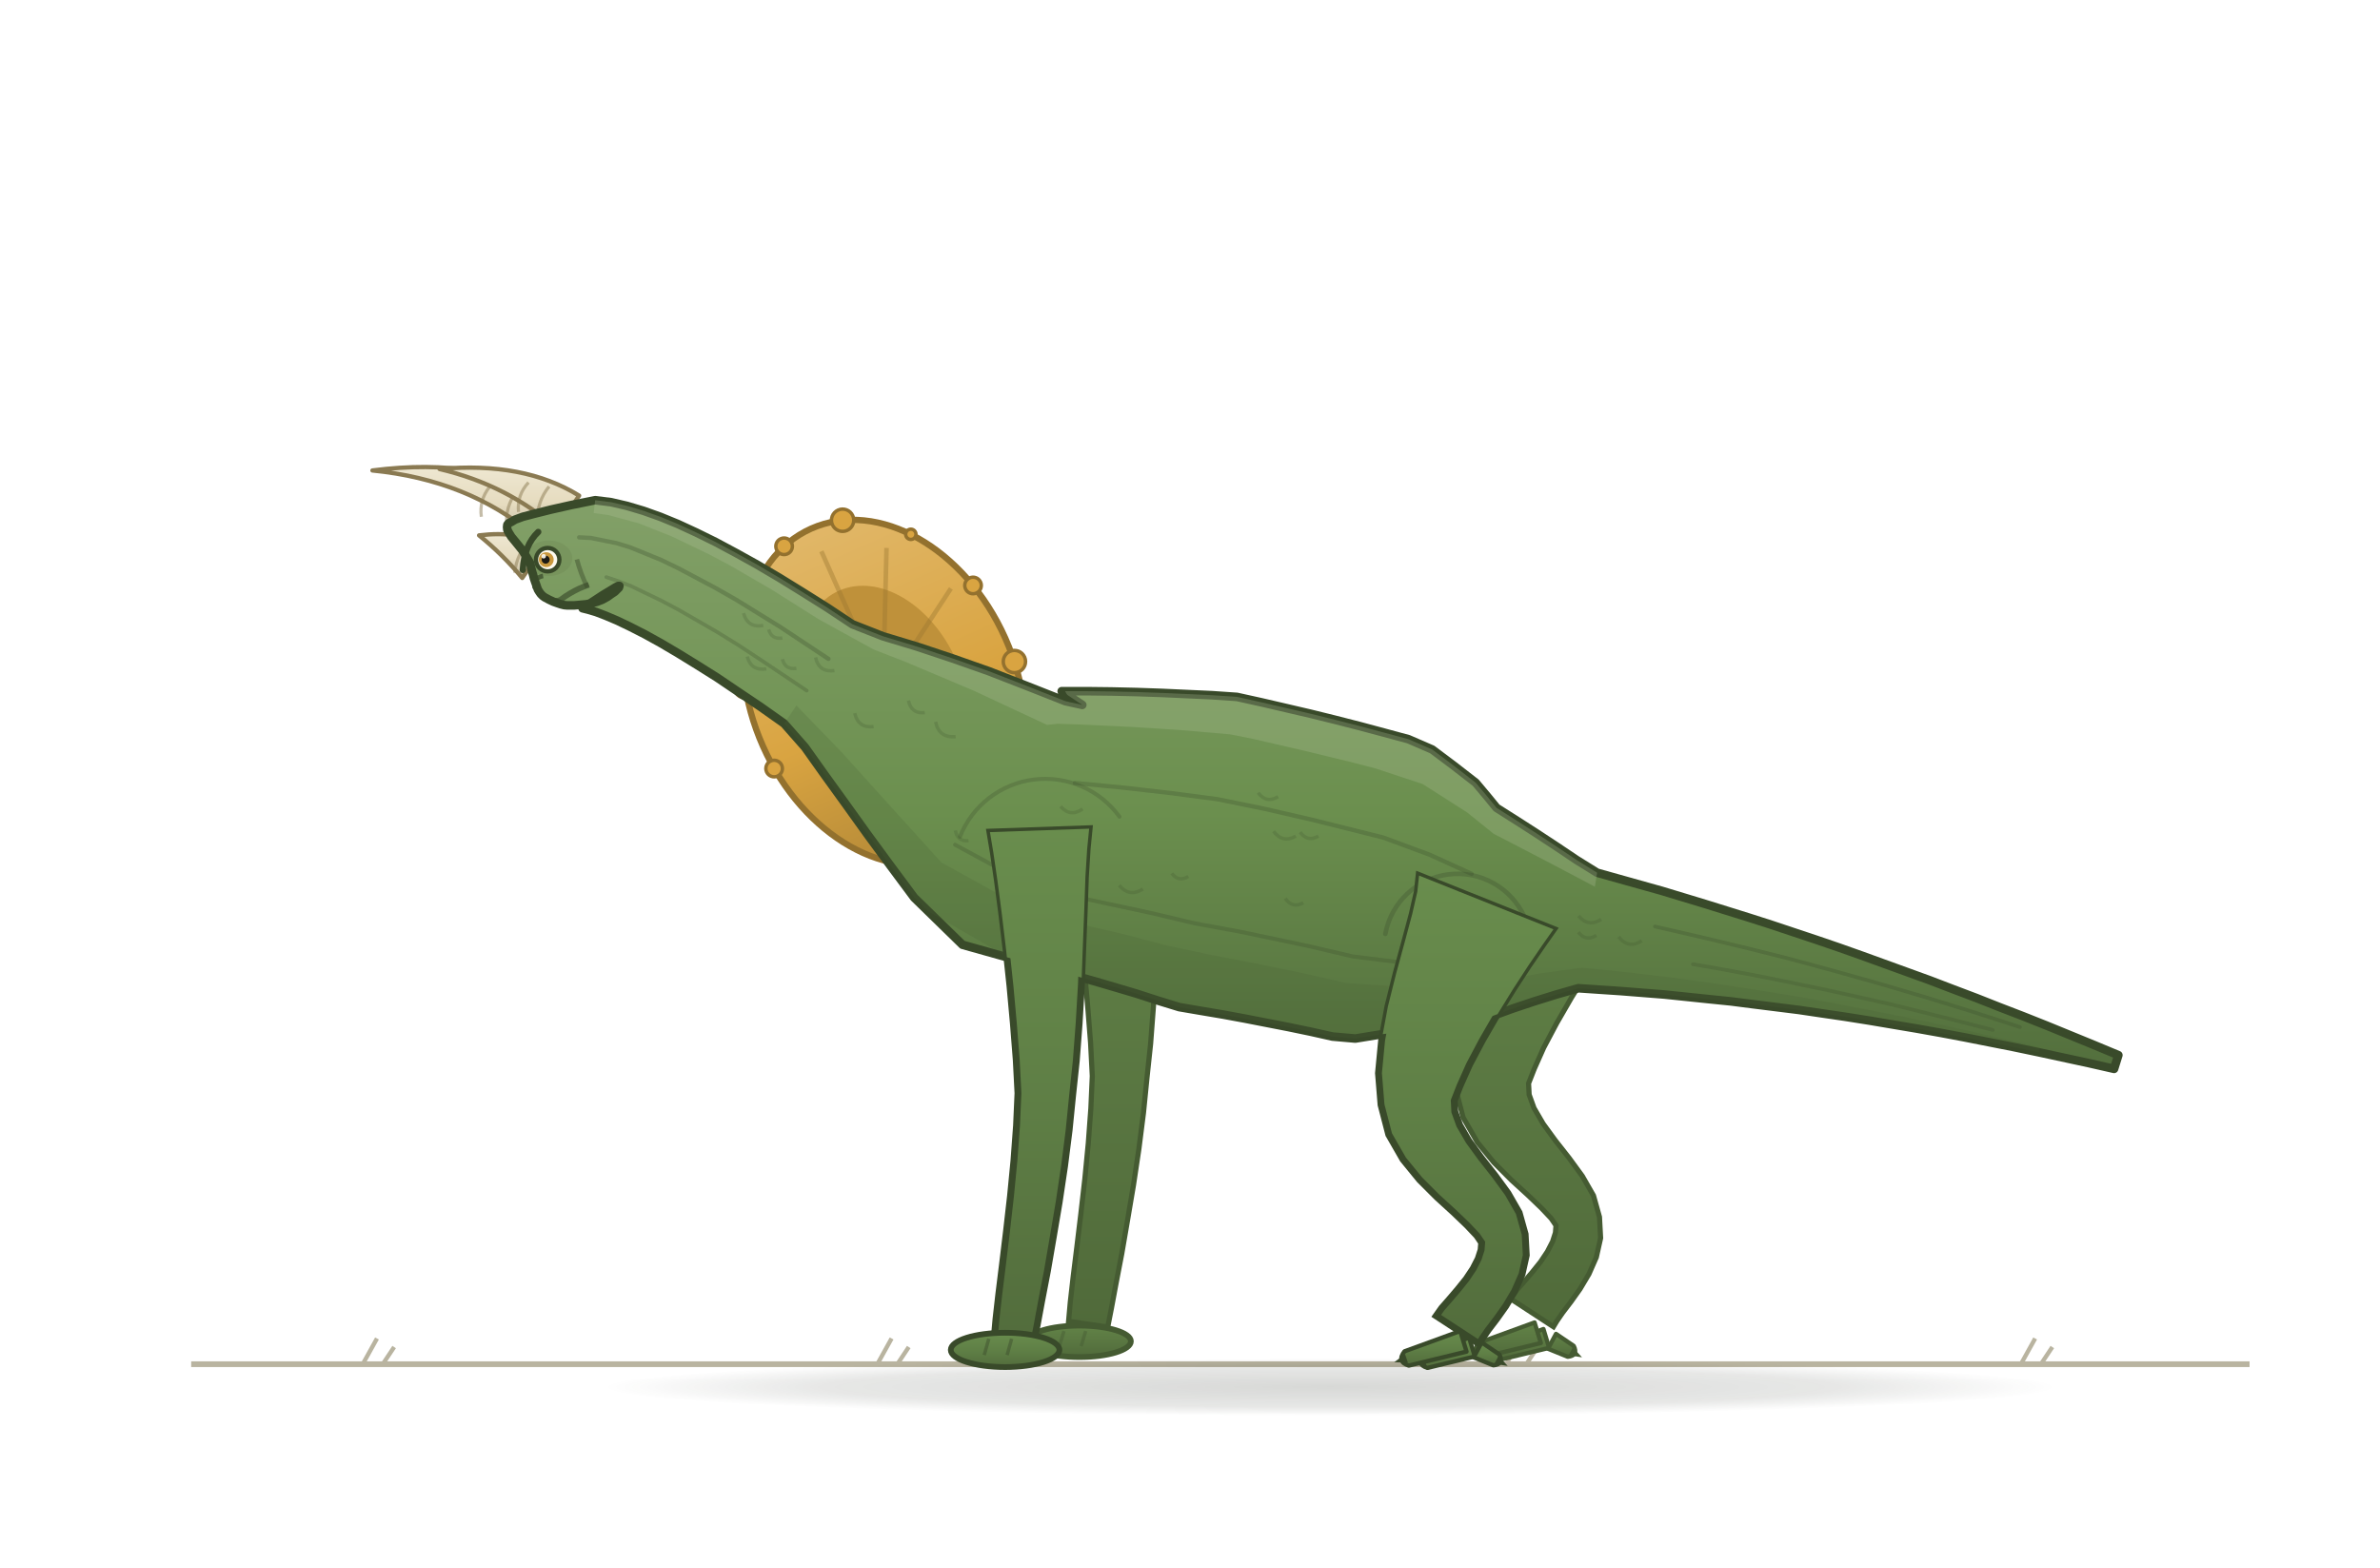
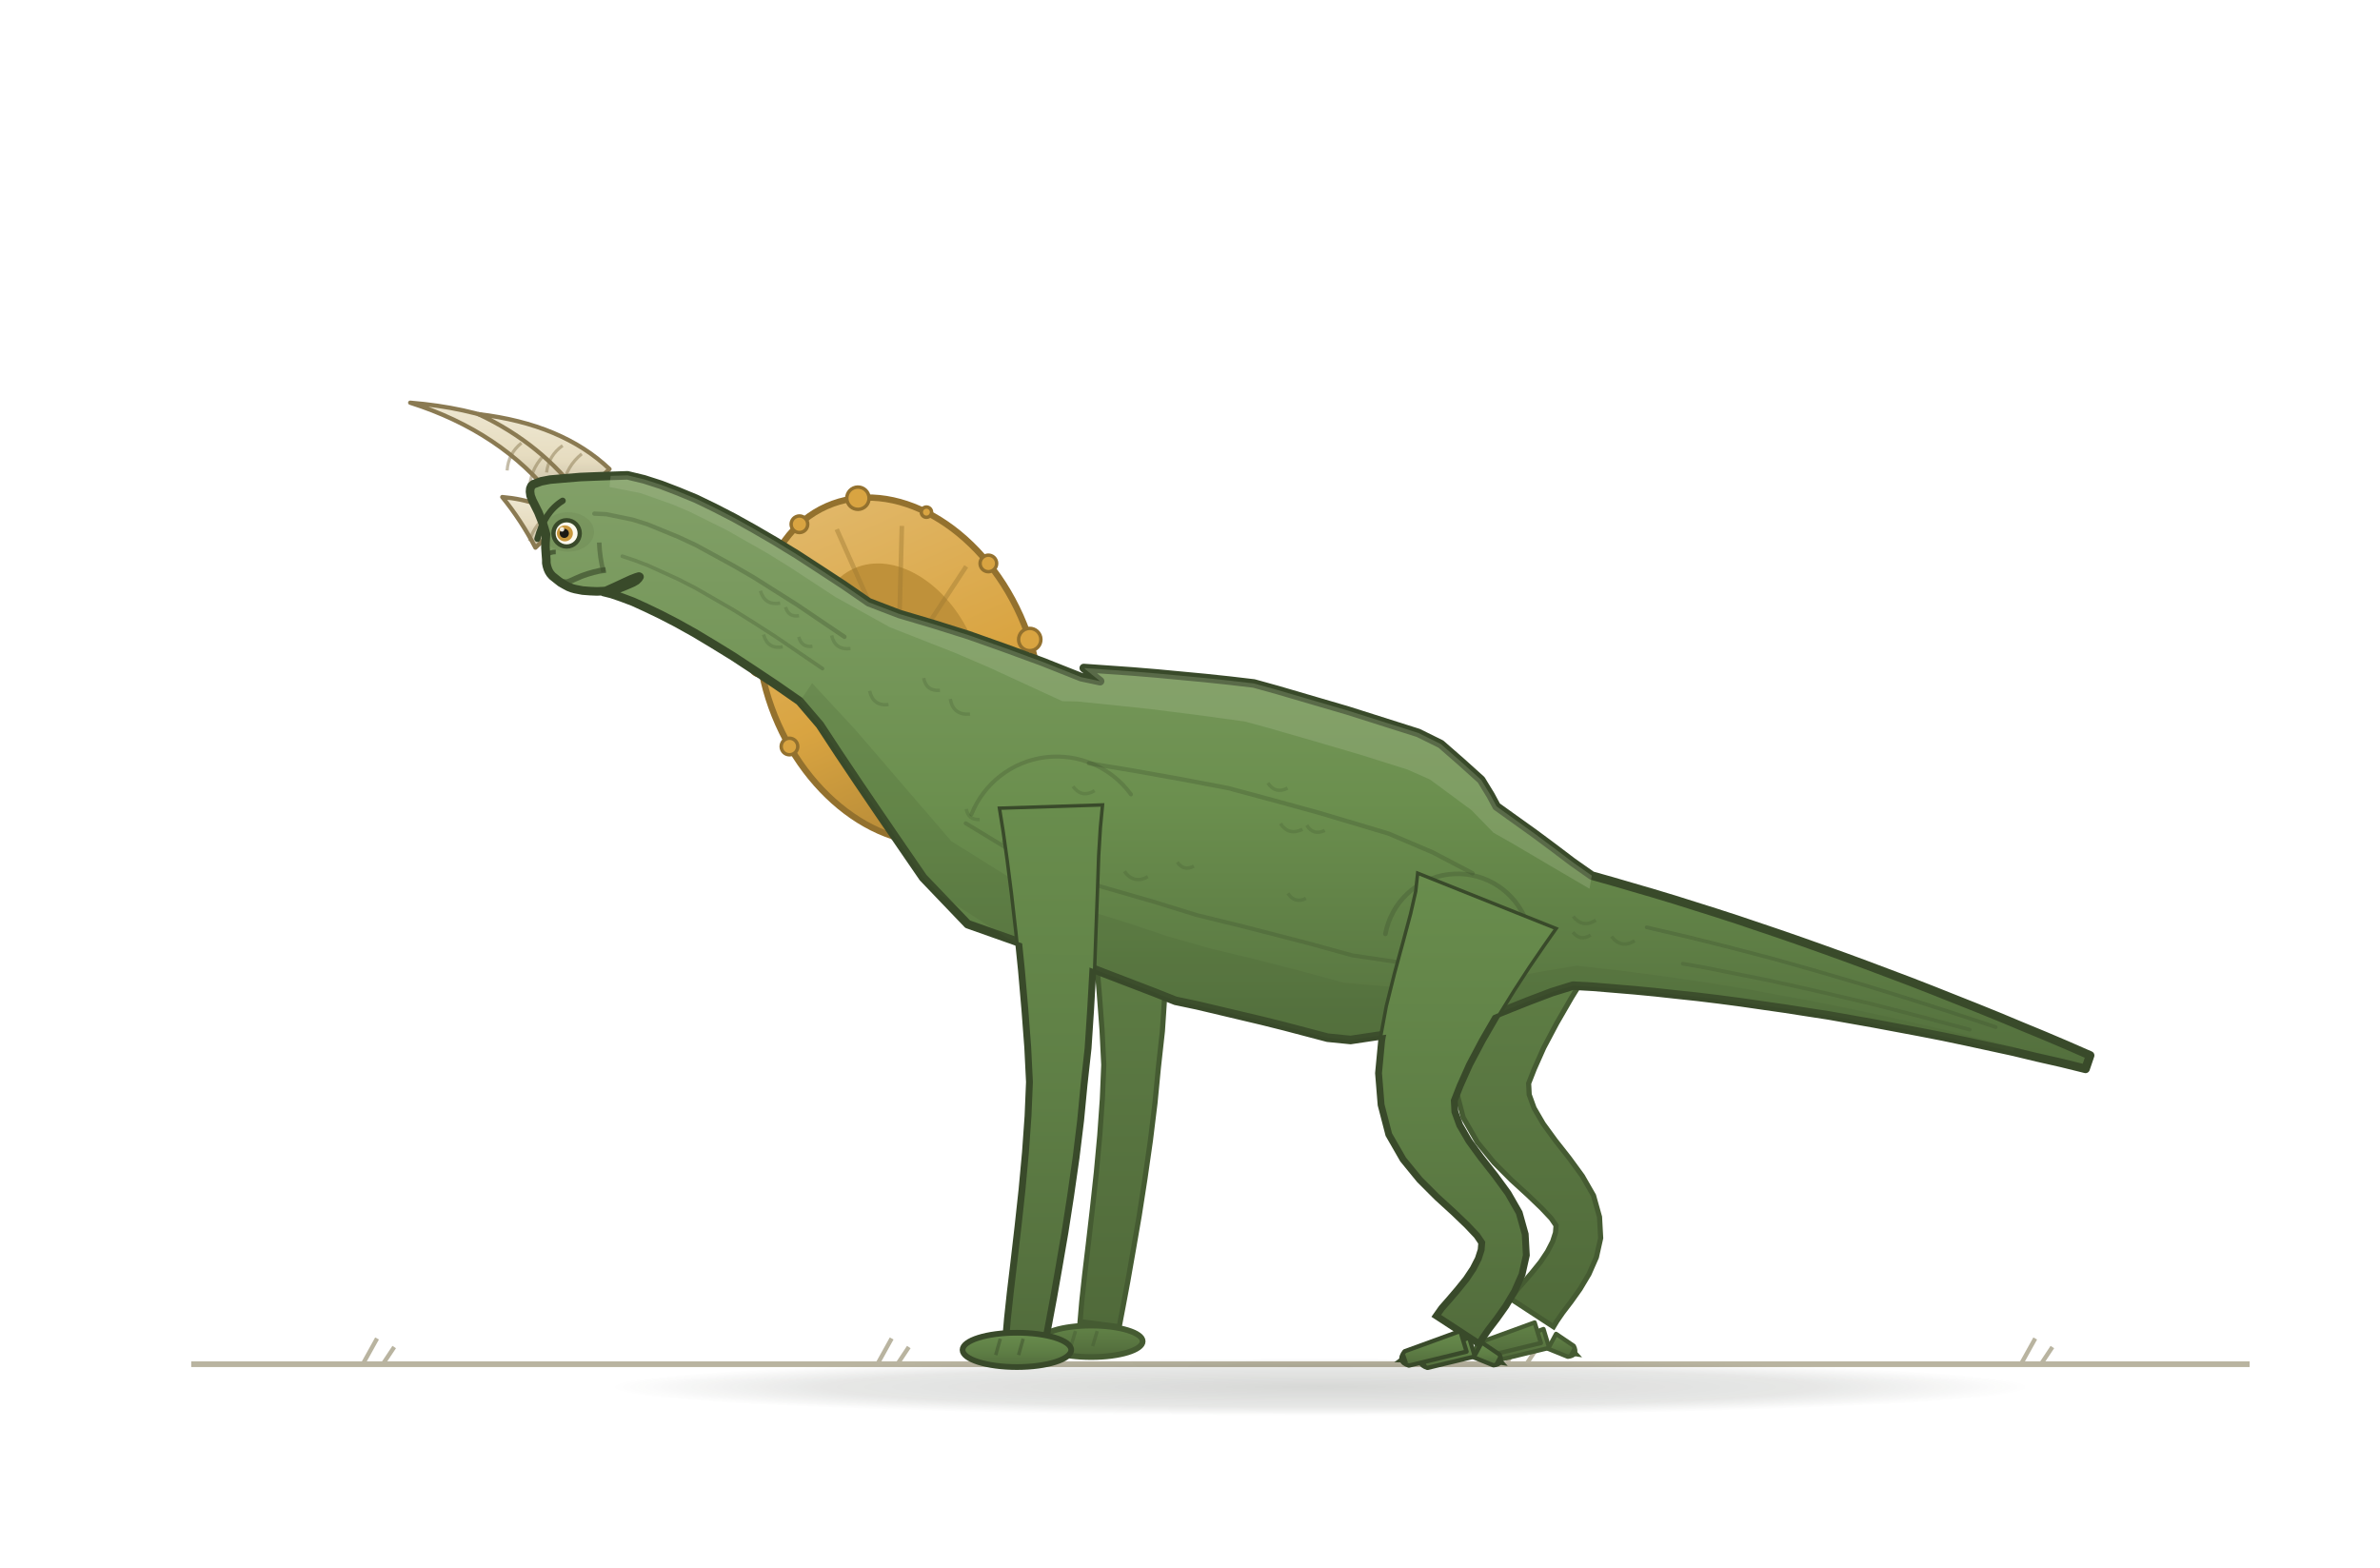
<svg xmlns="http://www.w3.org/2000/svg" viewBox="0 0 820 540" role="img" aria-label="Tricerabrachion, a hybrid dinosaur">
-   <g transform="translate(451 470) scale(0.985) translate(-451 -470)">
+   <g transform="translate(452.4 470) scale(0.985) translate(-452.4 -470)">
    <defs>
      <clipPath id="bod-mix-triceratops-brachiosaurus">
-         <path d="M734.1 361.9L725.7 358.4L717.4 355L709.1 351.6L700.8 348.3L692.5 345.1L684.4 341.9L676.2 338.8L668.1 335.7L660.1 332.8L652.1 329.9L644.1 327L636.2 324.2L628.3 321.5L620.5 318.9L612.7 316.3L604.9 313.8L597.2 311.4L589.5 309L581.9 306.7L574.3 304.4L566.8 302.3L559.3 300.2L551.8 298.1L544.7 293.7L537.7 289L530.7 284.4L523.7 279.9L516.6 275.4L513.5 271.6L509.3 266.6L501.7 260.7L494.1 255L485.8 251.4L477.3 249.1L468.7 246.8L460.1 244.6L451.6 242.5L443 240.5L434.4 238.5L425.8 236.6L417 236L408.2 235.6L399.4 235.2L390.7 234.9L381.9 234.7L373.2 234.6L364.5 234.6L371.7 239.4L365.8 238.1L352.1 232.7L339 227.6L326.2 223.1L313.9 219L302 215.4L291.3 211.2L282.4 205.3L273.8 199.9L265.7 194.9L257.9 190.3L250.5 186.2L243.4 182.4L236.7 179.1L230.2 176.1L224.1 173.6L218.2 171.5L212.5 169.8L206.9 168.5L201.3 167.8L192.9 169.5L185.8 171.1L180.2 172.5L176 173.6L173.3 174.6L172 175.4L171.1 175.8L170.6 176.4L170.5 177.2L170.6 178.2L171.2 179.3L172 180.6L173.4 182.3L174.7 183.9L175.9 185.4L176.9 187L177.8 188.5L178.6 189.9L178.9 191.3L179.2 192.6L179.6 193.9L179.9 195.1L180.3 196.3L180.7 197.4L181 198.3L181.3 199.1L181.8 199.9L182.3 200.6L183 201.3L183.7 201.8L185.2 202.6L186.7 203.3L188.1 203.8L189.3 204.2L190.5 204.5L191.6 204.6L193.9 204.6L196.1 204.4L198.2 204.2L200.2 203.8L202 203.3L203.8 202.6L205.6 201.6L207 200.6L208.2 199.8L209 199L209.6 198.4L209.8 197.8L209.4 197.8L208.4 198.3L206.6 199.4L204.1 200.9L200.9 203L196.9 205.6L196.9 205.6L198.9 206.1L201.6 206.9L205 208.2L209 209.9L213.6 212.1L218.7 214.7L224.3 217.8L230.4 221.4L236.9 225.4L243.9 229.8L251.3 234.8L259.2 240.1L267.4 245.9L274.7 254.2L281.6 263.9L288.9 274L296.5 284.6L304.5 295.5L312.9 306.8L329.8 323.3L353.3 329.9L360.8 331.8L368.3 333.9L375.8 336L383.3 338.2L390.7 340.4L398.1 342.8L405.6 345.1L413.2 346.4L420.9 347.7L428.5 349.1L436.2 350.6L443.9 352.1L451.6 353.7L459.2 355.4L467.2 356.1L475.8 354.7L484.5 353.5L496.5 353.1L507.6 350.9L514.9 348.3L522.3 345.6L529.8 343.1L537.5 340.7L545.2 338.5L552.6 339L560.1 339.5L567.7 340.1L575.3 340.7L583 341.5L590.7 342.3L598.6 343.1L606.4 344.1L614.4 345.1L622.4 346.1L630.5 347.3L638.7 348.5L646.9 349.8L655.2 351.2L663.5 352.6L671.9 354.1L680.4 355.7L689 357.4L697.6 359.1L706.2 360.9L715 362.8L723.8 364.7L732.6 366.7Z" />
+         <path d="M724.2 362L716.2 358.5L708.2 355.1L700.2 351.8L692.3 348.5L684.4 345.3L676.6 342.2L668.8 339.1L661.1 336.1L653.4 333.2L645.7 330.3L638.1 327.5L630.6 324.8L623 322.1L615.5 319.5L608.1 317L600.7 314.5L593.3 312.1L586 309.8L578.7 307.5L571.4 305.3L564.2 303.2L557 301.1L549.9 299.1L543.2 294.4L536.6 289.4L530 284.5L523.3 279.7L516.6 274.9L514.5 271L511.2 265.6L504.2 259.3L497.1 253.1L489.2 249.2L481 246.6L472.8 244L464.6 241.4L456.4 239L448.2 236.6L440 234.2L431.7 231.9L423.2 230.9L414.7 230L406.2 229.2L397.7 228.4L389.2 227.7L380.7 227.1L372.2 226.5L377.9 231.1L371.3 229.7L357.7 224.3L344.6 219.5L331.9 215L319.5 211.1L307.7 207.6L297 203.5L288.3 197.5L279.9 192L271.9 186.8L264.2 182.1L256.8 177.8L249.8 173.9L243 170.4L236.6 167.3L230.3 164.7L224.3 162.4L218.4 160.5L212.6 159.1L203.6 159.4L196.1 159.7L190.1 160.2L185.5 160.6L182.4 161.2L180.8 161.8L179.7 162.2L179 162.8L178.6 163.7L178.5 164.8L178.7 166.2L179.3 167.8L180.4 170L181.4 172L182.2 174L183 176L183.6 177.9L184.1 179.7L184 181.3L183.9 182.9L183.9 184.4L184 185.9L184.1 187.3L184.2 188.6L184.2 189.8L184.4 190.8L184.7 191.8L185.1 192.7L185.6 193.5L186.3 194.3L187.8 195.5L189.2 196.6L190.6 197.4L191.9 198.1L193.2 198.6L194.3 198.9L196.9 199.4L199.5 199.6L201.9 199.7L204.2 199.6L206.5 199.4L208.7 199L211 198.1L212.9 197.3L214.5 196.6L215.7 195.9L216.4 195.2L216.8 194.6L216.6 194.5L215.6 194.8L213.8 195.5L211.4 196.6L208.2 198.1L204.2 199.9L204.2 199.9L207 200.6L210.5 201.8L214.5 203.3L219.1 205.4L224.3 207.9L229.9 210.8L236 214.2L242.5 218.1L249.5 222.4L256.8 227.2L264.6 232.4L272.8 238.1L279.9 246.4L286.4 256.3L293.3 266.6L300.5 277.2L308.1 288.3L316 299.8L331.6 316.1L353.1 323.7L360.4 326.2L367.8 328.9L375.1 331.6L382.4 334.4L389.7 337.2L397 340L404.3 342.9L411.9 344.5L419.5 346.3L427.1 348.1L434.7 349.9L442.3 351.8L449.9 353.8L457.5 355.8L465.5 356.6L474.2 355.3L483 354L495.5 353.8L507 351.5L514 348.5L521.2 345.6L528.5 342.7L535.9 339.9L543.3 337.6L550.4 338L557.6 338.6L564.8 339.2L572.1 339.9L579.4 340.7L586.9 341.5L594.3 342.4L601.9 343.4L609.5 344.5L617.2 345.6L624.9 346.8L632.7 348L640.6 349.4L648.5 350.8L656.5 352.3L664.5 353.8L672.7 355.4L680.8 357.1L689.1 358.9L697.4 360.7L705.7 362.7L714.1 364.6L722.6 366.7Z" />
      </clipPath>
      <linearGradient id="gb-mix-triceratops-brachiosaurus" x1="0" y1="0" x2="0" y2="1">
        <stop offset="0" stop-color="#82a068" />
        <stop offset="0.55" stop-color="#6b8f4e" />
        <stop offset="1" stop-color="#536f3d" />
      </linearGradient>
      <linearGradient id="gl-mix-triceratops-brachiosaurus" x1="0" y1="0" x2="0" y2="1">
        <stop offset="0" stop-color="#698d4d" />
        <stop offset="0.55" stop-color="#5e7e45" />
        <stop offset="1" stop-color="#526c3c" />
      </linearGradient>
      <linearGradient id="gf-mix-triceratops-brachiosaurus" x1="0" y1="0" x2="0" y2="1">
        <stop offset="0" stop-color="#628347" />
        <stop offset="0.55" stop-color="#597641" />
        <stop offset="1" stop-color="#506a3a" />
      </linearGradient>
      <linearGradient id="sc-mix-triceratops-brachiosaurus" x1="0" y1="0" x2="0" y2="1">
        <stop offset="0" stop-color="#e1b768" />
        <stop offset="0.55" stop-color="#d9a441" />
        <stop offset="1" stop-color="#b18736" />
      </linearGradient>
      <linearGradient id="bn-mix-triceratops-brachiosaurus" x1="0" y1="0" x2="0" y2="1">
        <stop offset="0" stop-color="#eee7d1" />
        <stop offset="0.55" stop-color="#e6dcc0" />
        <stop offset="1" stop-color="#c4bca3" />
      </linearGradient>
      <radialGradient id="sh-mix-triceratops-brachiosaurus">
        <stop offset="0" stop-color="#23281e" stop-opacity="0.18" />
        <stop offset="0.7" stop-color="#23281e" stop-opacity="0.11" />
        <stop offset="1" stop-color="#23281e" stop-opacity="0" />
      </radialGradient>
    </defs>
    <line x1="60" y1="470" x2="780" y2="470" stroke="#b9b4a0" stroke-width="2" />
    <path d="M120 470l5 -9 M127 470l4 -6" stroke="#b9b4a0" stroke-width="1.5" fill="none" />
    <path d="M300 470l5 -9 M307 470l4 -6" stroke="#b9b4a0" stroke-width="1.5" fill="none" />
    <path d="M520 470l5 -9 M527 470l4 -6" stroke="#b9b4a0" stroke-width="1.5" fill="none" />
    <path d="M700 470l5 -9 M707 470l4 -6" stroke="#b9b4a0" stroke-width="1.5" fill="none" />
-     <ellipse cx="458.4" cy="478" rx="253" ry="10" fill="url(#sh-mix-triceratops-brachiosaurus)" />
+     <ellipse cx="454.9" cy="478" rx="247" ry="10" fill="url(#sh-mix-triceratops-brachiosaurus)" />
    <path d="M515.5 293.1L514.9 298.7L513.1 306.6L510.5 316.3L507.5 327.3L504.6 338.9L502.4 350.7L501.3 362.2L502.2 373.3L504.9 383.7L509.9 392.4L515.7 399.5L521.8 405.6L527.5 410.8L532.3 415.4L535.7 419L537.4 421.5L537.2 424L536.2 427.1L534.4 430.6L532 434.2L529.1 437.8L526.2 441.2L523.4 444.4L521.5 447.1L536.5 456.9L537.7 454.9L539.7 452L542.6 448.2L545.8 443.7L548.9 438.5L551.5 432.6L553 425.9L552.6 418.5L550.5 411L546.6 404.2L542 397.9L537.2 391.8L532.9 385.9L529.7 380.4L528 375.7L527.8 371.8L529.8 366.7L533.1 359.3L537.6 350.8L542.8 341.8L548.3 332.9L553.7 324.6L558.7 317.3L562.5 311.9Z" fill="url(#gf-mix-triceratops-brachiosaurus)" stroke="#455b32" stroke-width="1.8" />
    <path d="M533 457.7L517 463.7Q514.4 467 518.4 468.3L535 464.3Z" fill="url(#gf-mix-triceratops-brachiosaurus)" stroke="#455b32" stroke-width="1.5" stroke-linejoin="round" />
    <path d="M517.2 464.5L513.4 467.3L518.1 467.5Z" fill="#455b32" />
    <path d="M529.9 455.4L510.4 462.5Q507.6 466.1 511.9 467.5L532.1 462.6Z" fill="url(#gf-mix-triceratops-brachiosaurus)" stroke="#455b32" stroke-width="1.5" stroke-linejoin="round" />
    <path d="M510.6 463.5L506.8 466.3L511.6 466.5Z" fill="#455b32" />
    <path d="M534.6 464.6L541.5 467.4Q545.3 467 543.6 463.6L537.4 459.4Z" fill="url(#gf-mix-triceratops-brachiosaurus)" stroke="#455b32" stroke-width="1.5" stroke-linejoin="round" />
    <path d="M541.8 466.9L546.5 467.6L543.3 464.1Z" fill="#455b32" />
-     <path d="M400.1 276.7L399.4 283.8L398.8 293.4L398.4 304.8L397.9 317.6L397.4 331.1L396.6 344.7L395.6 357.9L394.3 370.1L393.1 382.1L391.5 394.7L389.6 407.4L387.5 419.8L385.5 431.4L383.5 441.8L381.9 450.4L380.6 457L366.9 455L367.5 448.3L368.5 439.5L369.8 429L371.2 417.4L372.6 405.1L373.8 392.7L374.7 380.5L375.2 369.2L374.6 357.6L373.6 344.9L372.4 331.7L371 318.6L369.5 306.1L368 294.7L366.6 285.1L365.4 277.9Z" fill="url(#gf-mix-triceratops-brachiosaurus)" stroke="#455b32" stroke-width="1.8" />
-     <ellipse cx="370.7" cy="462" rx="18" ry="5.5" fill="url(#gf-mix-triceratops-brachiosaurus)" stroke="#455b32" stroke-width="2" />
-     <path d="M365.3 458.4L363.7 463.7M372.9 458.4L371.3 463.7" fill="none" stroke="#455b32" stroke-width="1.2" opacity="0.45" />
-     <g transform="rotate(-24 302.4 235)">
-       <ellipse cx="302.4" cy="235" rx="46.4" ry="62.7" fill="url(#sc-mix-triceratops-brachiosaurus)" stroke="#93712e" stroke-width="2.2" />
-       <circle cx="256.4" cy="243.7" r="2.9" fill="#d9a441" stroke="#93712e" stroke-width="1.2" />
-       <circle cx="258.8" cy="213.5" r="3.9" fill="#d9a441" stroke="#93712e" stroke-width="1.2" />
-       <circle cx="271.3" cy="188.3" r="1.8" fill="#d9a441" stroke="#93712e" stroke-width="1.2" />
-       <circle cx="291.2" cy="174.1" r="2.9" fill="#d9a441" stroke="#93712e" stroke-width="1.2" />
-       <circle cx="313.6" cy="174.1" r="3.9" fill="#d9a441" stroke="#93712e" stroke-width="1.2" />
-       <circle cx="333.4" cy="188.3" r="1.8" fill="#d9a441" stroke="#93712e" stroke-width="1.2" />
-       <circle cx="346" cy="213.5" r="2.9" fill="#d9a441" stroke="#93712e" stroke-width="1.2" />
-       <circle cx="348.4" cy="243.7" r="3.9" fill="#d9a441" stroke="#93712e" stroke-width="1.2" />
-       <ellipse cx="302.4" cy="235" rx="27.6" ry="38.9" fill="#bf913a" />
-       <path d="M291.1 227.3L266.3 211.3" stroke="#997530" stroke-width="1.6" opacity="0.4" />
-       <path d="M295.8 220.1L281.1 189.2" stroke="#997530" stroke-width="1.6" opacity="0.4" />
-       <path d="M302.4 217.4L302.4 181" stroke="#997530" stroke-width="1.6" opacity="0.4" />
-       <path d="M309 220.1L323.7 189.2" stroke="#997530" stroke-width="1.6" opacity="0.4" />
-       <path d="M313.7 227.3L338.5 211.3" stroke="#997530" stroke-width="1.6" opacity="0.4" />
+     <path d="M404.1 269L403.4 276.4L402.8 286.3L402.4 298.3L401.9 311.6L401.4 325.6L400.6 339.8L399.7 353.5L398.3 366.2L397.1 378.7L395.5 391.8L393.6 405.1L391.6 418L389.5 430.2L387.6 441L385.9 450.1L384.6 456.9L370.9 455.1L371.5 448.1L372.5 438.8L373.8 427.9L375.2 415.8L376.6 402.9L377.8 389.9L378.7 377.2L379.2 365.3L378.6 353.2L377.6 340L376.4 326.2L375 312.5L373.5 299.4L372 287.6L370.6 277.6L369.4 270.1Z" fill="url(#gf-mix-triceratops-brachiosaurus)" stroke="#455b32" stroke-width="1.8" />
+     <ellipse cx="374.8" cy="462" rx="18" ry="5.5" fill="url(#gf-mix-triceratops-brachiosaurus)" stroke="#455b32" stroke-width="2" />
+     <path d="M369.3 458.4L367.7 463.7M376.9 458.4L375.3 463.7" fill="none" stroke="#455b32" stroke-width="1.2" opacity="0.45" />
+     <g transform="rotate(-24 307.7 227.2)">
+       <ellipse cx="307.7" cy="227.2" rx="46.4" ry="62.7" fill="url(#sc-mix-triceratops-brachiosaurus)" stroke="#93712e" stroke-width="2.2" />
+       <circle cx="261.7" cy="236" r="2.9" fill="#d9a441" stroke="#93712e" stroke-width="1.2" />
+       <circle cx="264.1" cy="205.8" r="3.9" fill="#d9a441" stroke="#93712e" stroke-width="1.2" />
+       <circle cx="276.6" cy="180.6" r="1.8" fill="#d9a441" stroke="#93712e" stroke-width="1.2" />
+       <circle cx="296.5" cy="166.4" r="2.9" fill="#d9a441" stroke="#93712e" stroke-width="1.2" />
+       <circle cx="318.9" cy="166.4" r="3.9" fill="#d9a441" stroke="#93712e" stroke-width="1.2" />
+       <circle cx="338.8" cy="180.6" r="1.8" fill="#d9a441" stroke="#93712e" stroke-width="1.2" />
+       <circle cx="351.3" cy="205.8" r="2.9" fill="#d9a441" stroke="#93712e" stroke-width="1.2" />
+       <circle cx="353.7" cy="236" r="3.9" fill="#d9a441" stroke="#93712e" stroke-width="1.2" />
+       <ellipse cx="307.7" cy="227.2" rx="27.6" ry="38.9" fill="#bf913a" />
+       <path d="M296.4 219.5L271.6 203.6" stroke="#997530" stroke-width="1.6" opacity="0.4" />
+       <path d="M301.1 212.3L286.4 181.5" stroke="#997530" stroke-width="1.6" opacity="0.4" />
+       <path d="M307.7 209.7L307.7 173.3" stroke="#997530" stroke-width="1.6" opacity="0.4" />
+       <path d="M314.3 212.3L329 181.5" stroke="#997530" stroke-width="1.6" opacity="0.4" />
+       <path d="M319 219.5L343.8 203.6" stroke="#997530" stroke-width="1.6" opacity="0.4" />
    </g>
-     <path d="M187.4 168.2Q162.4 152.4 123.4 157.4Q156.8 160.7 179.5 179.8Z" fill="url(#bn-mix-triceratops-brachiosaurus)" stroke="#8a7a52" stroke-width="1.5" stroke-linejoin="round" />
-     <path d="M173.8 164.7Q169.7 170.2 170.4 177" fill="none" stroke="#8a7a52" stroke-width="1.1" opacity="0.5" />
-     <path d="M164.4 163.1Q160.7 167.7 161.5 173.6" fill="none" stroke="#8a7a52" stroke-width="1.1" opacity="0.5" />
-     <path d="M195.7 166.2Q176.3 154.2 146.9 156.9Q170.7 162.5 187.9 177.8Z" fill="url(#bn-mix-triceratops-brachiosaurus)" stroke="#8a7a52" stroke-width="1.5" stroke-linejoin="round" />
-     <path d="M185.2 163Q180.9 168.3 181.1 175.2" fill="none" stroke="#8a7a52" stroke-width="1.1" opacity="0.5" />
-     <path d="M178 161.6Q173.9 166 174.5 171.9" fill="none" stroke="#8a7a52" stroke-width="1.1" opacity="0.5" />
-     <path d="M183.7 183.5Q174.5 178.4 160.7 180.1Q168.9 186.7 175.8 195Z" fill="url(#bn-mix-triceratops-brachiosaurus)" stroke="#8a7a52" stroke-width="1.5" stroke-linejoin="round" />
-     <path d="M178.7 181.7Q173.8 186.4 173.2 193.2" fill="none" stroke="#8a7a52" stroke-width="1.1" opacity="0.5" />
-     <path d="M734.1 361.9L725.7 358.4L717.4 355L709.1 351.6L700.8 348.3L692.5 345.1L684.4 341.9L676.2 338.8L668.1 335.7L660.1 332.8L652.1 329.9L644.1 327L636.2 324.2L628.3 321.5L620.5 318.9L612.7 316.3L604.9 313.8L597.2 311.4L589.5 309L581.9 306.7L574.3 304.4L566.8 302.3L559.3 300.2L551.8 298.1L544.7 293.7L537.7 289L530.7 284.4L523.7 279.9L516.6 275.4L513.5 271.6L509.3 266.6L501.7 260.7L494.1 255L485.8 251.4L477.3 249.1L468.7 246.8L460.1 244.6L451.6 242.5L443 240.5L434.4 238.5L425.8 236.6L417 236L408.2 235.6L399.4 235.2L390.7 234.9L381.9 234.7L373.2 234.6L364.5 234.6L371.7 239.4L365.8 238.1L352.1 232.7L339 227.6L326.2 223.1L313.9 219L302 215.4L291.3 211.2L282.4 205.3L273.8 199.9L265.7 194.9L257.9 190.3L250.5 186.2L243.4 182.4L236.7 179.1L230.2 176.1L224.1 173.6L218.2 171.5L212.5 169.8L206.9 168.5L201.3 167.8L192.9 169.5L185.8 171.1L180.2 172.5L176 173.6L173.3 174.6L172 175.4L171.1 175.8L170.6 176.4L170.5 177.2L170.6 178.2L171.2 179.3L172 180.6L173.4 182.3L174.7 183.9L175.9 185.4L176.9 187L177.8 188.5L178.6 189.9L178.9 191.3L179.2 192.6L179.6 193.9L179.9 195.1L180.3 196.3L180.7 197.4L181 198.3L181.3 199.1L181.8 199.9L182.3 200.6L183 201.3L183.7 201.8L185.2 202.6L186.7 203.3L188.1 203.8L189.3 204.2L190.5 204.5L191.6 204.6L193.9 204.6L196.1 204.4L198.2 204.2L200.2 203.8L202 203.3L203.8 202.6L205.6 201.6L207 200.6L208.2 199.8L209 199L209.6 198.4L209.8 197.8L209.4 197.8L208.4 198.3L206.6 199.4L204.1 200.9L200.9 203L196.9 205.6L196.9 205.6L198.9 206.1L201.6 206.9L205 208.2L209 209.9L213.6 212.1L218.7 214.7L224.3 217.8L230.4 221.4L236.9 225.4L243.9 229.8L251.3 234.8L259.2 240.1L267.4 245.9L274.7 254.2L281.6 263.9L288.9 274L296.5 284.6L304.5 295.5L312.9 306.8L329.8 323.3L353.3 329.9L360.8 331.8L368.3 333.9L375.8 336L383.3 338.2L390.7 340.4L398.1 342.8L405.6 345.1L413.2 346.4L420.9 347.7L428.5 349.1L436.2 350.6L443.9 352.1L451.6 353.7L459.2 355.4L467.2 356.1L475.8 354.7L484.5 353.5L496.5 353.1L507.6 350.9L514.9 348.3L522.3 345.6L529.8 343.1L537.5 340.7L545.2 338.5L552.6 339L560.1 339.5L567.7 340.1L575.3 340.7L583 341.5L590.7 342.3L598.6 343.1L606.4 344.1L614.4 345.1L622.4 346.1L630.5 347.3L638.7 348.5L646.9 349.8L655.2 351.2L663.5 352.6L671.9 354.1L680.4 355.7L689 357.4L697.6 359.1L706.2 360.9L715 362.8L723.8 364.7L732.6 366.7Z" fill="url(#gb-mix-triceratops-brachiosaurus)" stroke="#394a2a" stroke-width="3" stroke-linejoin="round" />
+     <path d="M196.9 157.5Q175.8 136.9 136.6 133.7Q168.6 143.9 186.8 167.2Z" fill="url(#bn-mix-triceratops-brachiosaurus)" stroke="#8a7a52" stroke-width="1.5" stroke-linejoin="round" />
+     <path d="M184.3 151.2Q179.2 155.8 178.4 162.6" fill="none" stroke="#8a7a52" stroke-width="1.1" opacity="0.5" />
+     <path d="M175.5 147.8Q170.9 151.5 170.5 157.4" fill="none" stroke="#8a7a52" stroke-width="1.1" opacity="0.5" />
+     <path d="M206.3 156.9Q189.8 141.2 160.5 137.7Q182.6 148.1 196.2 166.6Z" fill="url(#bn-mix-triceratops-brachiosaurus)" stroke="#8a7a52" stroke-width="1.5" stroke-linejoin="round" />
+     <path d="M196.6 151.6Q191.3 155.9 190.1 162.6" fill="none" stroke="#8a7a52" stroke-width="1.1" opacity="0.5" />
+     <path d="M189.9 148.7Q185 152.2 184.3 158.1" fill="none" stroke="#8a7a52" stroke-width="1.1" opacity="0.5" />
+     <path d="M190.5 174.7Q182.6 167.9 168.8 166.7Q175.4 174.8 180.4 184.4Z" fill="url(#bn-mix-triceratops-brachiosaurus)" stroke="#8a7a52" stroke-width="1.5" stroke-linejoin="round" />
+     <path d="M186.1 172Q180.3 175.6 178.3 182.1" fill="none" stroke="#8a7a52" stroke-width="1.1" opacity="0.5" />
+     <path d="M724.2 362L716.2 358.5L708.2 355.1L700.2 351.8L692.3 348.5L684.4 345.3L676.6 342.2L668.8 339.1L661.1 336.1L653.4 333.2L645.7 330.3L638.1 327.5L630.6 324.8L623 322.1L615.5 319.5L608.1 317L600.7 314.5L593.3 312.1L586 309.8L578.7 307.5L571.4 305.3L564.2 303.2L557 301.1L549.9 299.1L543.2 294.4L536.6 289.4L530 284.5L523.3 279.7L516.6 274.9L514.5 271L511.2 265.6L504.2 259.3L497.1 253.1L489.2 249.2L481 246.6L472.8 244L464.6 241.4L456.4 239L448.2 236.6L440 234.2L431.7 231.9L423.2 230.9L414.7 230L406.2 229.2L397.7 228.4L389.2 227.7L380.7 227.1L372.2 226.5L377.9 231.1L371.3 229.7L357.7 224.3L344.6 219.5L331.9 215L319.5 211.1L307.7 207.6L297 203.5L288.3 197.5L279.9 192L271.9 186.8L264.2 182.1L256.8 177.8L249.8 173.9L243 170.4L236.6 167.3L230.3 164.7L224.3 162.4L218.4 160.5L212.6 159.1L203.6 159.4L196.1 159.7L190.1 160.2L185.5 160.6L182.4 161.2L180.8 161.8L179.7 162.2L179 162.8L178.6 163.7L178.5 164.8L178.7 166.2L179.3 167.8L180.4 170L181.4 172L182.2 174L183 176L183.6 177.9L184.1 179.7L184 181.3L183.9 182.9L183.9 184.4L184 185.9L184.1 187.3L184.2 188.6L184.2 189.8L184.4 190.8L184.7 191.8L185.1 192.7L185.6 193.5L186.3 194.3L187.8 195.5L189.2 196.6L190.6 197.4L191.9 198.1L193.2 198.6L194.3 198.9L196.9 199.4L199.5 199.6L201.9 199.7L204.2 199.6L206.5 199.4L208.7 199L211 198.1L212.9 197.3L214.5 196.6L215.7 195.9L216.4 195.2L216.8 194.6L216.6 194.5L215.6 194.8L213.8 195.5L211.4 196.6L208.2 198.1L204.2 199.9L204.2 199.9L207 200.6L210.5 201.8L214.5 203.3L219.1 205.4L224.3 207.9L229.9 210.8L236 214.2L242.5 218.1L249.5 222.4L256.8 227.2L264.6 232.4L272.8 238.1L279.9 246.4L286.4 256.3L293.3 266.6L300.5 277.2L308.1 288.3L316 299.8L331.6 316.1L353.1 323.7L360.4 326.2L367.8 328.9L375.1 331.6L382.4 334.4L389.7 337.2L397 340L404.3 342.9L411.9 344.5L419.5 346.3L427.1 348.1L434.7 349.9L442.3 351.8L449.9 353.8L457.5 355.8L465.5 356.6L474.2 355.3L483 354L495.5 353.8L507 351.5L514 348.5L521.2 345.6L528.5 342.7L535.9 339.9L543.3 337.6L550.4 338L557.6 338.6L564.8 339.2L572.1 339.9L579.4 340.7L586.9 341.5L594.3 342.4L601.9 343.4L609.5 344.5L617.2 345.6L624.9 346.8L632.7 348L640.6 349.4L648.5 350.8L656.5 352.3L664.5 353.8L672.7 355.4L680.8 357.1L689.1 358.9L697.4 360.7L705.7 362.7L714.1 364.6L722.6 366.7Z" fill="url(#gb-mix-triceratops-brachiosaurus)" stroke="#394a2a" stroke-width="3" stroke-linejoin="round" />
    <g clip-path="url(#bod-mix-triceratops-brachiosaurus)">
-       <path d="M706.2 361.1L688.9 357.6L671.8 354.4L655.1 351.6L638.6 349L622.3 346.6L606.3 344.6L590.6 342.9L575.2 341.4L560 340.2L545.1 339.4L529.7 344.2L514.7 349.6L496.2 354.7L475.3 356.6L458.7 357.5L443.4 354.2L428.1 351.2L412.8 348.5L397.8 344.9L382.9 340.2L368 335.8L353 331.8L311.8 308.2L295.7 285.7L280.9 264.8L267 246.6L271.7 239.6L287.4 255.8L304.1 274.3L322.4 294.5L355.3 312.7L370.7 316L386.2 319.6L401.5 323.6L417 326.9L432.7 329.9L448.3 333.1L464 336.7L480.5 337.8L499.6 338.4L516.5 336L531.3 333.4L546.4 331.3L561.3 332.8L576.5 334.6L591.9 336.7L607.6 339.1L623.5 341.7L639.6 344.7L656.1 347.9L672.7 351.4L689.6 355.2L706.7 359.2Z" fill="#475d34" opacity="0.2" />
-       <path d="M551.9 297.3L537.9 287.9L523.9 278.5L516.8 273.9L509.7 264.8L494.6 253L477.8 247L469.2 244.7L452 240.4L434.8 236.3L426.2 234.5L408.6 233.5L391 232.9L373.4 232.7L364.7 232.7L366.8 236.7L339.8 226.5L314.5 218.1L302.5 214.6L282.8 204.6L266.1 194.2L250.9 185.5L243.8 181.7L230.6 175.4L218.4 170.7L207 167.8L201.4 167L200.8 172.3L205.9 173L216.6 175.9L228.2 180.5L241.1 186.7L248.1 190.4L263.1 199.1L279.6 209.5L298.7 220L310 224.4L333.9 234.5L359.4 246.4L363.1 246L371.7 246.3L388.9 247.1L406.1 248.2L423.4 249.7L431.9 251.4L448.8 255.3L465.7 259.4L474.2 261.6L490.8 267.1L506.3 277L515.6 284.5L522.6 288.1L536.8 295.5L551 303Z" fill="#b4c59f" opacity="0.26" />
+       <path d="M697.3 360.9L680.8 357.4L664.5 354.1L648.4 351.1L632.6 348.5L617.1 346.1L601.8 343.9L586.7 342.1L572 340.6L557.5 339.3L543.2 338.3L528.3 343.8L513.8 349.9L495.1 355.4L473.6 357.2L456.9 357.9L441.7 354L426.5 350.2L411.3 346.8L396.5 342.2L381.9 336.5L367.4 330.9L352.7 325.6L314.9 301.2L299.6 278.4L285.7 257.2L272.4 238.8L277.2 231.8L292.4 248.2L308.4 266.8L325.9 287.1L356.5 306.2L371.6 310.7L386.7 315.4L401.7 320.4L416.9 324.7L432.3 328.4L447.8 332.4L463.2 336.6L479.6 338L498.9 338.9L515.7 336.1L529.9 333.1L544.5 330.6L558.8 332.2L573.3 334.1L588 336.2L603 338.6L618.2 341.4L633.7 344.3L649.4 347.6L665.3 351.2L681.5 355L697.9 359.1Z" fill="#475d34" opacity="0.2" />
+       <path d="M550 298.4L536.8 288.4L523.5 278.3L516.8 273.4L511.8 263.9L497.7 251L489.9 247.1L473.5 241.8L457 236.8L440.5 232L432.3 229.7L415.2 227.9L398.1 226.4L389.6 225.7L372.6 224.6L372.4 228.3L345.5 218.3L332.6 214L308.2 206.8L288.7 196.8L272.3 186.1L264.6 181.4L250.2 173.2L236.9 166.6L230.7 163.9L218.7 159.7L206.9 157.4L206.3 163.2L217.1 165.3L228.4 169.3L234.5 171.9L247.4 178.3L261.6 186.4L269.2 191.1L285.4 201.7L304.3 212.2L327.2 221.2L339.3 226.4L364.7 238.1L369.9 238.2L386.6 239.9L395 240.8L411.7 242.9L428.5 245.2L436.6 247.4L452.9 252.1L469.2 256.9L485.4 262L493.3 265.5L507.8 276.2L515.5 284.1L522.2 287.9L535.6 295.8L549.1 303.7Z" fill="#b4c59f" opacity="0.26" />
    </g>
    <g clip-path="url(#bod-mix-triceratops-brachiosaurus)">
      <g fill="none" stroke="#394a2a" stroke-width="1.2" opacity="0.2">
-         <path d="M298.7 247Q293.3 247.6 292.1 242.3" />
-         <path d="M331.9 286.9Q328 287.2 327.3 283.3" />
-         <path d="M271.7 226.6Q267.8 227.2 266.8 223.4" />
-         <path d="M392.9 303.8Q388.2 306.8 384.6 302.5" />
-         <path d="M408.8 299.4Q405.4 301.5 403 298.3" />
-         <path d="M553.2 314.4Q548.7 317.3 545.3 313.2" />
-         <path d="M446.4 285.3Q441.8 287.9 438.6 283.6" />
-         <path d="M346.2 297.2Q342.2 298.3 340.7 294.5" />
-         <path d="M514.2 330.8Q509.6 334 505.9 329.8" />
-         <path d="M266.8 216Q263 216.6 262 213" />
-         <path d="M260.1 211.6Q254.7 212.6 253.2 207.3" />
-         <path d="M371.8 275.8Q367.5 278.8 364.1 274.9" />
-         <path d="M285 227.4Q279.6 228.1 278.4 222.8" />
-         <path d="M454.3 285.3Q450.5 287.5 447.9 283.9" />
-         <path d="M449 308.6Q445.2 310.7 442.7 307.1" />
-         <path d="M440.2 271.5Q436.1 274 433.2 270.1" />
-         <path d="M261.2 226.8Q255.9 227.6 254.5 222.5" />
-         <path d="M567.4 321.9Q562.7 324.9 559.3 320.5" />
-         <path d="M316.6 242.1Q311.9 242.6 310.9 237.9" />
-         <path d="M509.8 307.3Q505.5 309.8 502.6 305.8" />
-         <path d="M327.4 250.5Q321.5 251 320.4 245.3" />
-         <path d="M551.5 320Q547.9 322.3 545.2 318.9" />
+         <path d="M303.9 239.3Q298.5 239.9 297.3 234.5" />
+         <path d="M335.8 279.5Q331.8 279.7 331.1 275.8" />
+         <path d="M277.3 218.9Q273.5 219.4 272.5 215.6" />
+         <path d="M394.6 299.5Q389.7 302.2 386.4 297.6" />
+         <path d="M410.7 295.8Q407.2 297.7 404.9 294.4" />
+         <path d="M551.3 314.7Q546.7 317.6 543.4 313.4" />
+         <path d="M448.7 282.9Q443.9 285.3 441 280.9" />
+         <path d="M349.4 289.8Q345.4 290.7 344 286.8" />
+         <path d="M513.7 331.1Q509.2 334.3 505.5 330.1" />
+         <path d="M272.6 208.2Q268.9 208.8 267.9 205.2" />
+         <path d="M266 203.8Q260.6 204.7 259.1 199.5" />
+         <path d="M376 269.4Q371.5 272.1 368.4 267.9" />
+         <path d="M290.6 219.7Q285.2 220.3 284 215.1" />
+         <path d="M456.5 283.3Q452.5 285.2 450.2 281.5" />
+         <path d="M449.9 307.1Q446 309 443.6 305.3" />
+         <path d="M443.5 268.5Q439.2 270.7 436.6 266.7" />
+         <path d="M266.9 219.1Q261.6 220 260.2 214.8" />
+         <path d="M564.9 321.9Q560.2 324.8 556.8 320.4" />
+         <path d="M321.9 234.3Q317.1 234.7 316.2 230" />
+         <path d="M510 307.3Q505.6 309.7 502.7 305.7" />
+         <path d="M332.4 242.6Q326.5 243.1 325.5 237.3" />
+         <path d="M549.5 319.9Q545.9 322.2 543.3 318.9" />
      </g>
      <g fill="none" stroke="#394a2a" stroke-linecap="round">
-         <path d="M282.9 223.3L266 212.1L250.6 202.6L243.4 198.5L230.4 191.6L224.4 188.7L213.6 184.3L208.7 182.8L199.8 181L195.7 180.8" stroke-width="1.5" opacity="0.3" />
-         <path d="M275.3 234.4L258.7 223.3L251.1 218.3L243.8 213.8L230.6 206.2L224.6 203L214 197.9L209.4 196.1L205.2 194.7" stroke-width="1.3" opacity="0.26" />
-         <path d="M507.9 298.5L493.2 291.8L477 285.8L452.2 279.6L435.7 275.8L419.1 272.4L402.4 270.2L385.7 268.3L369.1 266.7" stroke-width="1.5" opacity="0.28" />
-         <path d="M482.8 329.4L466.4 327.4L450.6 323.7L426.8 318.7L411 315.8L395.4 312.1L372 307.1L356.3 304.1L327.2 288.3" stroke-width="1.4" opacity="0.26" />
-         <path d="M699.7 352.1L683 346.7L666.5 341.6L650.2 336.8L634.2 332.3L618.3 328L602.7 324.1L587.2 320.4L572 316.9" stroke-width="1.3" opacity="0.28" />
-         <path d="M690.2 353.1L673.4 348.8L656.9 344.7L648.7 342.8L632.5 339.2L616.5 335.9L608.6 334.3L593 331.4L585.3 330.1" stroke-width="1.3" opacity="0.24" />
+         <path d="M288.5 215.6L271.8 204.3L256.6 194.7L249.5 190.6L236.5 183.5L230.5 180.7L219.5 176.2L214.4 174.6L205.2 172.7L201 172.5" stroke-width="1.5" opacity="0.3" />
+         <path d="M280.8 226.7L264.5 215.6L256.9 210.7L249.7 206.2L236.5 198.6L230.5 195.5L219.7 190.6L215 188.8L210.8 187.4" stroke-width="1.3" opacity="0.26" />
+         <path d="M508.2 298.3L494.3 291L478.8 284.4L454.7 277.2L438.7 272.8L422.7 268.5L406.4 265.4L390.2 262.5L374 259.8" stroke-width="1.5" opacity="0.28" />
+         <path d="M482.3 329.4L466.1 327L450.5 322.7L427.2 316.7L411.7 312.9L396.5 308.2L373.6 301.6L358.3 297.4L330.9 280.8" stroke-width="1.4" opacity="0.26" />
+         <path d="M691.2 352.1L675.2 346.8L659.5 341.8L643.9 337L628.6 332.5L613.4 328.2L598.5 324.3L583.7 320.6L569.1 317.2" stroke-width="1.3" opacity="0.28" />
+         <path d="M682.1 353L666 348.7L650.2 344.6L642.4 342.7L626.9 339.1L611.6 335.7L604.1 334.2L589.1 331.2L581.7 329.9" stroke-width="1.3" opacity="0.24" />
        <path d="M477.7 319.5A25.7 25.7 0 0 1 526.3 313.4" stroke-width="1.6" opacity="0.3" />
-         <path d="M328.9 285.5A32.1 32.1 0 0 1 384.7 278.5" stroke-width="1.4" opacity="0.26" />
+         <path d="M332.9 277.7A32.1 32.1 0 0 1 388.7 270.7" stroke-width="1.4" opacity="0.26" />
      </g>
    </g>
-     <path d="M186.2 202.8L187.2 203L188.1 203L188.8 202.8L189.4 202.5L190.9 201.4L192.5 200.4L194.1 199.5L195.7 198.7L197.4 198L199.1 197.4" fill="none" stroke="#394a2a" stroke-width="2" opacity="0.65" />
-     <path d="M198.6 198.3Q196.3 193.7 194.9 188.5" fill="none" stroke="#394a2a" stroke-width="1.6" opacity="0.45" />
-     <path d="M183.1 194.3Q179.5 195 180.2 198.6" fill="none" stroke="#394a2a" stroke-width="1.6" opacity="0.75" />
-     <ellipse cx="185.1" cy="188.1" rx="8.2" ry="6.2" fill="#394a2a" opacity="0.1" />
-     <circle cx="184.7" cy="188.6" r="4.1" fill="#fdfaef" stroke="#394a2a" stroke-width="1.5" />
-     <circle cx="184.2" cy="188.6" r="2.6" fill="#c9983d" />
-     <circle cx="184" cy="188.6" r="1.4" fill="#1c1a14" />
-     <circle cx="183.3" cy="187.4" r="0.8" fill="#fdfaef" opacity="0.9" />
-     <path d="M181.4 178.9Q176.5 183.5 176 192.2" fill="none" stroke="#394a2a" stroke-width="2.2" stroke-linecap="round" />
+     <path d="M188.8 195.9L189.9 196.3L190.9 196.5L191.7 196.4L192.5 196.1L194.5 195.2L196.6 194.3L198.6 193.6L200.7 193L202.8 192.5L205 192.2" fill="none" stroke="#394a2a" stroke-width="2" opacity="0.65" />
+     <path d="M204.2 192.9Q202.9 187.9 202.7 182.6" fill="none" stroke="#394a2a" stroke-width="1.6" opacity="0.45" />
+     <path d="M187.5 185.9Q183.8 185.9 183.7 189.5" fill="none" stroke="#394a2a" stroke-width="1.6" opacity="0.75" />
+     <ellipse cx="191.8" cy="178.9" rx="9.1" ry="6.9" fill="#394a2a" opacity="0.1" />
+     <circle cx="191.3" cy="179.4" r="4.6" fill="#fdfaef" stroke="#394a2a" stroke-width="1.5" />
+     <circle cx="190.7" cy="179.4" r="2.8" fill="#c9983d" />
+     <circle cx="190.5" cy="179.4" r="1.6" fill="#1c1a14" />
+     <circle cx="189.7" cy="178" r="0.8" fill="#fdfaef" opacity="0.9" />
+     <path d="M189.9 168Q183.5 172 181.1 181.3" fill="none" stroke="#394a2a" stroke-width="2.2" stroke-linecap="round" />
    <path d="M489.5 299.1L488.9 304.7L487.1 312.6L484.5 322.3L481.5 333.3L478.6 344.9L476.4 356.7L475.3 368.2L476.2 379.3L478.9 389.7L483.9 398.4L489.7 405.5L495.8 411.6L501.5 416.8L506.3 421.4L509.7 425L511.4 427.5L511.2 430L510.2 433.1L508.4 436.6L506 440.2L503.1 443.8L500.2 447.2L497.4 450.4L495.5 453.1L510.5 462.9L511.7 460.9L513.7 458L516.6 454.2L519.8 449.7L522.9 444.5L525.5 438.6L527 431.9L526.6 424.5L524.5 417L520.6 410.2L516 403.9L511.2 397.8L506.9 391.9L503.7 386.4L502 381.7L501.8 377.8L503.8 372.7L507.1 365.3L511.6 356.8L516.8 347.8L522.3 338.9L527.7 330.6L532.7 323.3L536.5 317.9Z" fill="url(#gl-mix-triceratops-brachiosaurus)" stroke="#394a2a" stroke-width="2.4" />
    <g clip-path="url(#bod-mix-triceratops-brachiosaurus)">
      <path d="M489.5 299.1L488.9 304.7L487.1 312.6L484.5 322.3L481.5 333.3L478.6 344.9L476.4 356.7L475.3 368.2L476.2 379.3L478.9 389.7L483.9 398.4L489.7 405.5L495.8 411.6L501.5 416.8L506.3 421.4L509.7 425L511.4 427.5L511.2 430L510.2 433.1L508.4 436.6L506 440.2L503.1 443.8L500.2 447.2L497.4 450.4L495.5 453.1L510.5 462.9L511.7 460.9L513.7 458L516.6 454.2L519.8 449.7L522.9 444.5L525.5 438.6L527 431.9L526.6 424.5L524.5 417L520.6 410.2L516 403.9L511.2 397.8L506.9 391.9L503.7 386.4L502 381.7L501.8 377.8L503.8 372.7L507.1 365.3L511.6 356.8L516.8 347.8L522.3 338.9L527.7 330.6L532.7 323.3L536.5 317.9Z" fill="url(#gl-mix-triceratops-brachiosaurus)" />
    </g>
    <path d="M507 460.7L491 466.7Q488.4 470 492.4 471.3L509 467.3Z" fill="url(#gl-mix-triceratops-brachiosaurus)" stroke="#394a2a" stroke-width="1.5" stroke-linejoin="round" />
    <path d="M491.2 467.5L487.4 470.3L492.1 470.5Z" fill="#394a2a" />
    <path d="M503.9 458.4L484.4 465.5Q481.6 469.1 485.9 470.5L506.1 465.6Z" fill="url(#gl-mix-triceratops-brachiosaurus)" stroke="#394a2a" stroke-width="1.5" stroke-linejoin="round" />
    <path d="M484.6 466.5L480.8 469.3L485.6 469.5Z" fill="#394a2a" />
    <path d="M508.6 467.6L515.5 470.4Q519.3 470 517.6 466.6L511.4 462.4Z" fill="url(#gl-mix-triceratops-brachiosaurus)" stroke="#394a2a" stroke-width="1.5" stroke-linejoin="round" />
    <path d="M515.8 469.9L520.5 470.6L517.3 467.1Z" fill="#394a2a" />
-     <path d="M374.1 282.7L373.4 289.8L372.8 299.4L372.4 310.8L371.9 323.6L371.4 337.1L370.6 350.7L369.6 363.9L368.3 376.1L367.1 388.1L365.5 400.7L363.6 413.4L361.5 425.8L359.5 437.4L357.5 447.8L355.9 456.4L354.6 463L340.9 461L341.5 454.3L342.5 445.5L343.8 435L345.2 423.4L346.6 411.1L347.8 398.7L348.7 386.5L349.2 375.2L348.6 363.6L347.6 350.9L346.4 337.7L345 324.6L343.5 312.1L342 300.7L340.6 291.1L339.4 283.9Z" fill="url(#gl-mix-triceratops-brachiosaurus)" stroke="#394a2a" stroke-width="2.4" />
+     <path d="M378.1 275L377.4 282.4L376.8 292.3L376.4 304.3L375.9 317.6L375.4 331.6L374.6 345.8L373.7 359.5L372.3 372.2L371.1 384.7L369.5 397.8L367.6 411.1L365.6 424L363.5 436.2L361.6 447L359.9 456.1L358.6 462.9L344.9 461.1L345.5 454.1L346.5 444.8L347.8 433.9L349.2 421.8L350.6 408.9L351.8 395.9L352.7 383.2L353.2 371.3L352.6 359.2L351.6 346L350.4 332.2L349 318.5L347.5 305.4L346 293.6L344.6 283.6L343.4 276.1Z" fill="url(#gl-mix-triceratops-brachiosaurus)" stroke="#394a2a" stroke-width="2.4" />
    <g clip-path="url(#bod-mix-triceratops-brachiosaurus)">
-       <path d="M374.1 282.7L373.4 289.8L372.8 299.4L372.4 310.8L371.9 323.6L371.4 337.1L370.6 350.7L369.6 363.9L368.3 376.1L367.1 388.1L365.5 400.7L363.6 413.4L361.5 425.8L359.5 437.4L357.5 447.8L355.9 456.4L354.6 463L340.9 461L341.5 454.3L342.5 445.5L343.8 435L345.2 423.4L346.6 411.1L347.8 398.7L348.7 386.5L349.2 375.2L348.6 363.6L347.6 350.9L346.4 337.7L345 324.6L343.5 312.1L342 300.7L340.6 291.1L339.4 283.9Z" fill="url(#gl-mix-triceratops-brachiosaurus)" />
+       <path d="M378.1 275L377.4 282.4L376.8 292.3L376.4 304.3L375.9 317.6L375.4 331.6L374.6 345.8L373.7 359.5L372.3 372.2L371.1 384.7L369.5 397.8L367.6 411.1L365.6 424L363.5 436.2L361.6 447L359.9 456.1L358.6 462.9L344.9 461.1L345.5 454.1L346.5 444.8L347.8 433.9L349.2 421.8L350.6 408.9L351.8 395.9L352.7 383.2L353.2 371.3L352.6 359.2L351.6 346L350.4 332.2L349 318.5L347.5 305.4L346 293.6L344.6 283.6L343.4 276.1Z" fill="url(#gl-mix-triceratops-brachiosaurus)" />
    </g>
-     <ellipse cx="344.7" cy="465" rx="19" ry="6" fill="url(#gl-mix-triceratops-brachiosaurus)" stroke="#394a2a" stroke-width="2" />
-     <path d="M339 461.1L337.4 466.8M347 461.1L345.4 466.8" fill="none" stroke="#394a2a" stroke-width="1.2" opacity="0.45" />
+     <ellipse cx="348.8" cy="465" rx="19" ry="6" fill="url(#gl-mix-triceratops-brachiosaurus)" stroke="#394a2a" stroke-width="2" />
+     <path d="M343 461.1L341.4 466.8M351 461.1L349.4 466.8" fill="none" stroke="#394a2a" stroke-width="1.2" opacity="0.45" />
  </g>
</svg>
